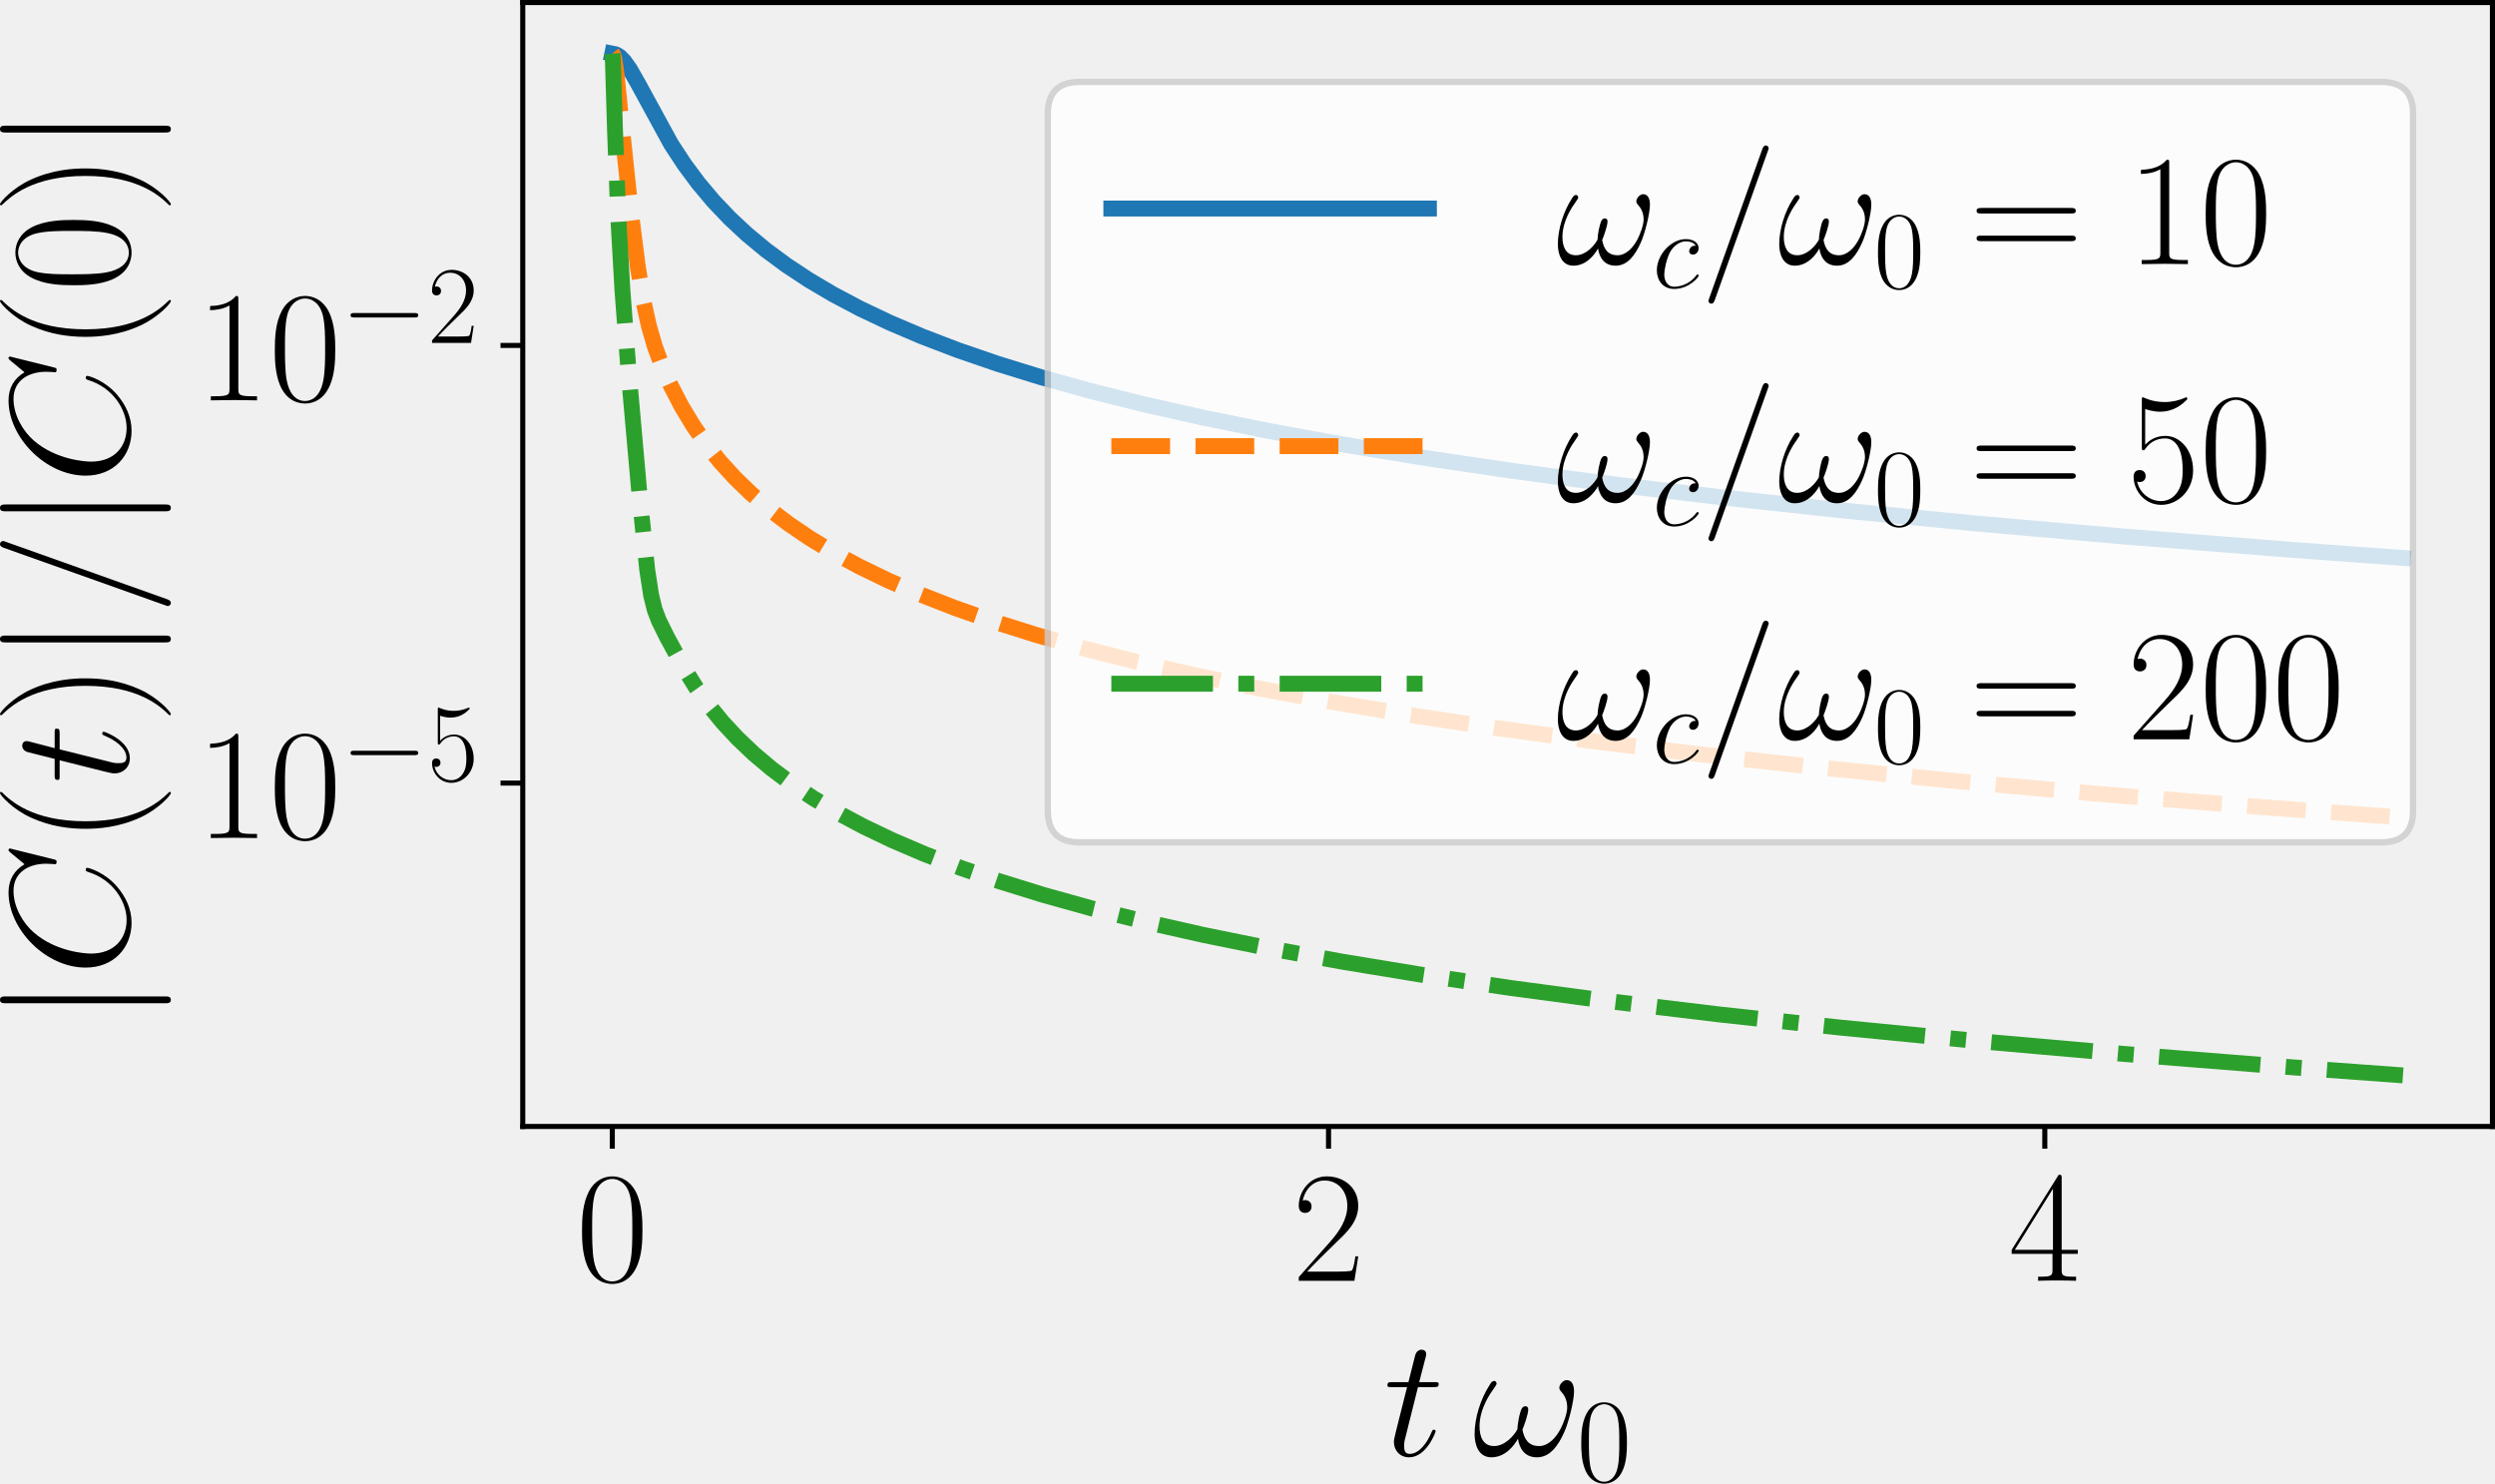
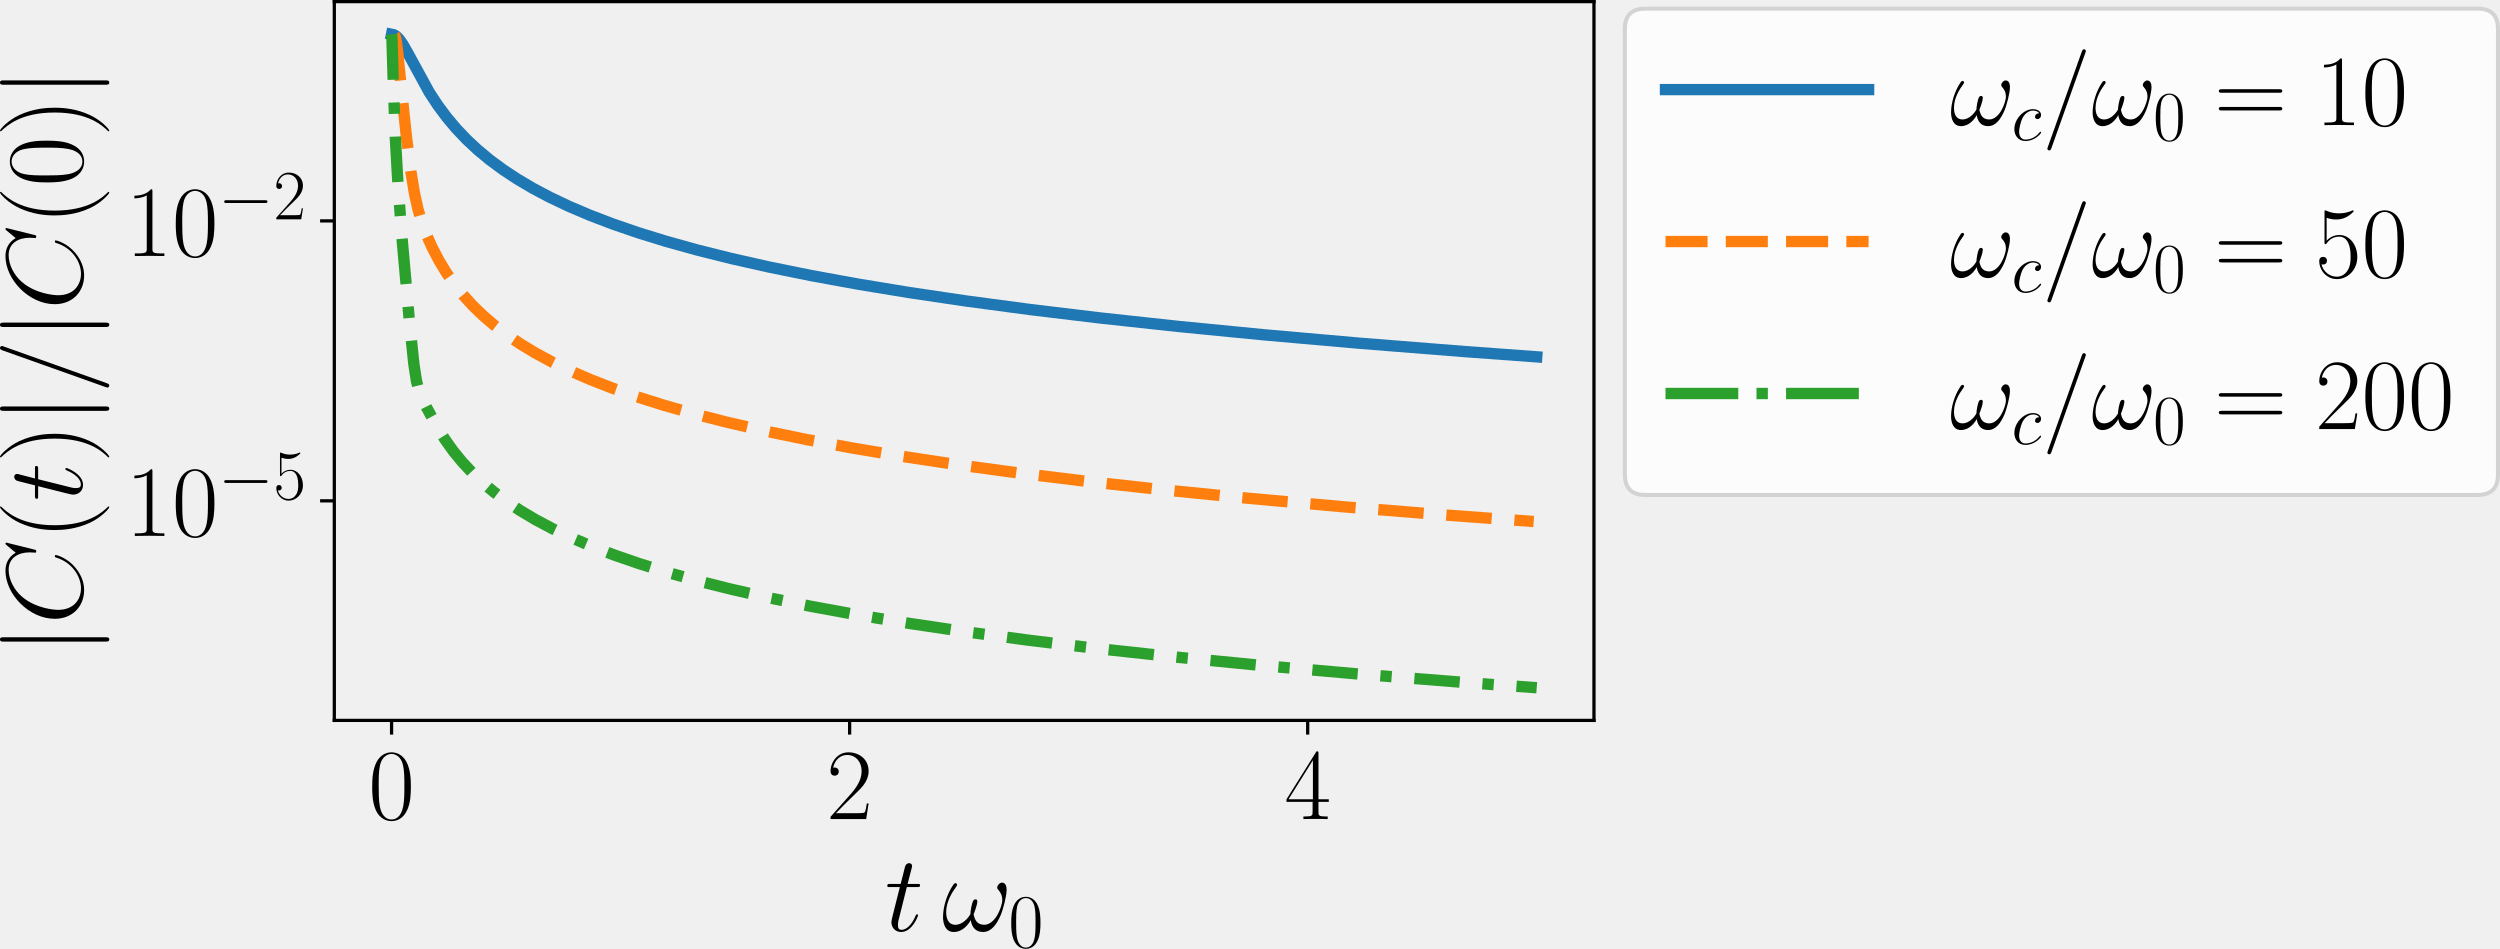
- <svg xmlns="http://www.w3.org/2000/svg" xmlns:xlink="http://www.w3.org/1999/xlink" width="392.8pt" height="233.579pt" viewBox="0 0 392.8 233.579" version="1.1" id="svg65">
+ <svg xmlns="http://www.w3.org/2000/svg" xmlns:xlink="http://www.w3.org/1999/xlink" width="615.446pt" height="233.579pt" viewBox="0 0 615.446 233.579" version="1.1" id="svg65">
  <defs id="defs1">
    <style type="text/css" id="style1">*{stroke-linejoin: round; stroke-linecap: butt}</style>
  </defs>
-   <g id="axes_1" transform="translate(-7.2,-6.8)">
-     <g id="patch_2">
-       <path d="M 89.5,184.147 H 399.6 V 7.2 H 89.5 Z" style="fill:none" id="path2" />
-     </g>
-     <g id="matplotlib.axis_1">
-       <g id="xtick_1">
-         <g id="line2d_1">
-           <defs id="defs2">
-             <path id="m92f0f7ee5a" d="M 0,0 V 3.5" style="stroke:#000000;stroke-width:0.8" />
-           </defs>
-           <g id="g2">
-             <use xlink:href="#m92f0f7ee5a" x="103.596" y="184.147" style="stroke:#000000;stroke-width:0.8" id="use2" />
-           </g>
-         </g>
-         <g id="text_1">
-           <g transform="matrix(0.25,0,0,-0.25,97.88453,208.4434)" id="g3">
-             <defs id="defs3">
-               <path id="CMR17-30" d="m 2688,2038 c 0,392 -6,1061 -275,1575 -237,450 -615,611 -947,611 -308,0 -698,-142 -941,-604 C 269,3137 243,2539 243,2038 c 0,-367 7,-926 205,-1415 275,-662 768,-751 1018,-751 294,0 742,121 1004,732 192,444 218,964 218,1434 z M 1466,-26 c -410,0 -653,354 -743,842 -70,380 -70,933 -70,1293 0,495 0,906 83,1298 122,547 480,714 730,714 262,0 601,-174 723,-701 83,-366 89,-797 89,-1311 0,-418 0,-933 -76,-1312 C 2067,96 1690,-26 1466,-26 Z" transform="scale(0.015625)" />
-             </defs>
-             <use xlink:href="#CMR17-30" transform="scale(0.996264)" id="use3" />
-           </g>
+   <g id="patch_2" transform="translate(-7.2,-6.8)">
+     <path d="M 89.5,184.147 H 399.6 V 7.2 H 89.5 Z" style="fill:none" id="path2" />
+   </g>
+   <g id="matplotlib.axis_1" transform="translate(-7.2,-6.8)">
+     <g id="xtick_1">
+       <g id="line2d_1">
+         <defs id="defs2">
+           <path id="m92f0f7ee5a" d="M 0,0 V 3.5" style="stroke:#000000;stroke-width:0.8" />
+         </defs>
+         <g id="g2">
+           <use xlink:href="#m92f0f7ee5a" x="103.596" y="184.147" style="stroke:#000000;stroke-width:0.8" id="use2" />
        </g>
      </g>
-       <g id="xtick_2">
-         <g id="line2d_2">
-           <g id="g4">
-             <use xlink:href="#m92f0f7ee5a" x="216.359" y="184.147" style="stroke:#000000;stroke-width:0.8" id="use4" />
-           </g>
-         </g>
-         <g id="text_2">
-           <g transform="matrix(0.25,0,0,-0.25,210.648,208.4434)" id="g5">
-             <defs id="defs4">
-               <path id="CMR17-32" d="M 2669,990 H 2554 C 2490,537 2438,460 2413,422 2381,371 1920,371 1830,371 H 602 c 230,249 678,702 1222,1225 390,370 845,804 845,1437 0,755 -602,1191 -1274,1191 -704,0 -1133,-621 -1133,-1197 0,-250 186,-282 263,-282 64,0 256,38 256,262 0,199 -167,257 -256,257 -39,0 -77,-7 -103,-20 122,544 493,813 884,813 556,0 921,-441 921,-1024 0,-556 -326,-1035 -691,-1450 L 262,147 V 0 h 2253 z" transform="scale(0.015625)" />
-             </defs>
-             <use xlink:href="#CMR17-32" transform="scale(0.996264)" id="use5" />
-           </g>
-         </g>
-       </g>
-       <g id="xtick_3">
-         <g id="line2d_3">
-           <g id="g6">
-             <use xlink:href="#m92f0f7ee5a" x="329.123" y="184.147" style="stroke:#000000;stroke-width:0.8" id="use6" />
-           </g>
-         </g>
-         <g id="text_3">
-           <g transform="matrix(0.25,0,0,-0.25,323.4115,208.4434)" id="g7">
-             <defs id="defs6">
-               <path id="CMR17-34" d="m 2150,4147 c 0,134 -6,141 -121,141 L 128,1254 V 1088 H 1779 V 460 c 0,-230 -13,-294 -461,-294 H 1197 V 0 c 205,12 550,12 768,12 217,0 563,0 768,-12 v 166 h -122 c -448,0 -461,64 -461,294 v 628 h 653 v 166 H 2150 Z M 1798,3723 V 1254 H 256 Z" transform="scale(0.015625)" />
-             </defs>
-             <use xlink:href="#CMR17-34" transform="scale(0.996264)" id="use7" />
-           </g>
-         </g>
-       </g>
-       <g id="text_4">
-         <g transform="matrix(0.27,0,0,-0.27,225.0349,235.9679)" id="g10">
-           <defs id="defs7">
-             <path id="CMMI12-74" d="m 1286,2566 h 589 c 122,0 186,0 186,115 0,71 -39,71 -167,71 h -563 l 237,912 c 26,88 26,100 26,144 0,102 -84,160 -167,160 -51,0 -198,-20 -249,-222 L 928,2752 H 326 c -128,0 -185,0 -185,-122 0,-64 45,-64 166,-64 H 877 L 454,881 C 403,657 384,593 384,510 384,210 595,-64 954,-64 c 646,0 992,932 992,977 0,38 -26,57 -64,57 -13,0 -39,0 -52,-26 -6,-6 -12,-12 -57,-114 C 1638,510 1344,64 973,64 781,64 768,223 768,364 c 0,6 0,127 19,204 z" transform="scale(0.015625)" />
-             <path id="CMMI12-21" d="m 3802,2406 c 0,186 -52,422 -276,422 -128,0 -275,-160 -275,-288 0,-57 26,-96 77,-153 96,-109 218,-282 218,-583 0,-230 -141,-595 -244,-793 -179,-352 -473,-653 -806,-653 -403,0 -557,256 -627,614 70,167 217,583 217,749 0,71 -25,128 -108,128 -45,0 -96,-25 -128,-77 -90,-140 -173,-646 -167,-780 -121,-237 -467,-634 -877,-634 -428,0 -544,378 -544,742 0,666 416,1248 532,1408 64,96 108,160 108,173 0,45 -25,115 -83,115 -102,0 -134,-83 -185,-160 C 307,2131 77,1420 77,806 77,409 224,-64 704,-64 c 531,0 864,454 998,697 52,-358 244,-697 711,-697 486,0 793,428 1024,947 166,371 365,1171 365,1523 z" transform="scale(0.015625)" />
+       <g id="text_1">
+         <g transform="matrix(0.25,0,0,-0.25,97.88453,208.4434)" id="g3">
+           <defs id="defs3">
+             <path id="CMR17-30" d="m 2688,2038 c 0,392 -6,1061 -275,1575 -237,450 -615,611 -947,611 -308,0 -698,-142 -941,-604 C 269,3137 243,2539 243,2038 c 0,-367 7,-926 205,-1415 275,-662 768,-751 1018,-751 294,0 742,121 1004,732 192,444 218,964 218,1434 z M 1466,-26 c -410,0 -653,354 -743,842 -70,380 -70,933 -70,1293 0,495 0,906 83,1298 122,547 480,714 730,714 262,0 601,-174 723,-701 83,-366 89,-797 89,-1311 0,-418 0,-933 -76,-1312 C 2067,96 1690,-26 1466,-26 Z" transform="scale(0.015625)" />
          </defs>
-           <use xlink:href="#CMMI12-74" transform="scale(0.996264)" id="use8" />
-           <use xlink:href="#CMMI12-21" transform="matrix(0.996264,0,0,0.996264,51.83073,0)" id="use9" />
-           <use xlink:href="#CMR17-30" transform="matrix(0.697382,0,0,0.697382,112.5745,-14.94392)" id="use10" />
+           <use xlink:href="#CMR17-30" transform="scale(0.996264)" id="use3" />
        </g>
      </g>
    </g>
-     <g id="matplotlib.axis_2">
-       <g id="ytick_1">
-         <g id="line2d_4">
-           <defs id="defs10">
-             <path id="m873029747f" d="M 0,0 H -3.5" style="stroke:#000000;stroke-width:0.8" />
-           </defs>
-           <g id="g11">
-             <use xlink:href="#m873029747f" x="89.5" y="130.089" style="stroke:#000000;stroke-width:0.8" id="use11" />
-           </g>
-         </g>
-         <g id="text_5">
-           <g transform="matrix(0.25,0,0,-0.25,38.09913,138.7375)" id="g15">
-             <defs id="defs11">
-               <path id="CMR17-31" d="m 1702,4083 c 0,134 -6,141 -96,141 -249,-297 -627,-391 -985,-404 -19,0 -51,0 -58,-12 -6,-13 -6,-26 -6,-160 198,0 531,38 787,191 V 467 C 1344,243 1331,166 781,166 H 589 V 0 c 307,6 627,12 934,12 307,0 627,-6 935,-12 v 166 h -192 c -551,0 -564,70 -564,301 z" transform="scale(0.015625)" />
-               <path id="CMSY10-0" d="m 4218,1472 c 108,0 224,0 224,128 0,128 -116,128 -224,128 H 755 c -109,0 -224,0 -224,-128 0,-128 115,-128 224,-128 z" transform="scale(0.015625)" />
-               <path id="CMR17-35" d="m 730,3750 c 64,-26 326,-109 595,-109 595,0 921,320 1107,499 0,51 0,84 -38,84 -7,0 -20,0 -71,-26 -224,-96 -486,-166 -806,-166 -192,0 -480,23 -794,159 -70,33 -83,33 -89,33 -32,0 -39,-7 -39,-134 V 2231 c 0,-118 0,-151 64,-151 32,0 45,13 77,59 205,296 486,421 806,421 224,0 704,-145 704,-1267 0,-206 0,-577 -192,-871 C 1894,159 1645,25 1370,25 947,25 518,319 403,812 c 26,-6 77,-19 103,-19 83,0 243,45 243,243 0,173 -122,244 -243,244 -148,0 -244,-90 -244,-269 0,-557 442,-1139 1120,-1139 660,0 1287,569 1287,1395 0,787 -499,1395 -1120,1395 -327,0 -602,-122 -819,-358 z" transform="scale(0.015625)" />
-             </defs>
-             <use xlink:href="#CMR17-31" transform="scale(0.996264)" id="use12" />
-             <use xlink:href="#CMR17-30" transform="matrix(0.996264,0,0,0.996264,45.69048,0)" id="use13" />
-             <use xlink:href="#CMSY10-0" transform="matrix(0.697382,0,0,0.697382,91.38095,36.15364)" id="use14" />
-             <use xlink:href="#CMR17-35" transform="matrix(0.697382,0,0,0.697382,145.6219,36.15364)" id="use15" />
-           </g>
+     <g id="xtick_2">
+       <g id="line2d_2">
+         <g id="g4">
+           <use xlink:href="#m92f0f7ee5a" x="216.359" y="184.147" style="stroke:#000000;stroke-width:0.8" id="use4" />
        </g>
      </g>
-       <g id="ytick_2">
-         <g id="line2d_5">
-           <g id="g16">
-             <use xlink:href="#m873029747f" x="89.5" y="61.182" style="stroke:#000000;stroke-width:0.8" id="use16" />
-           </g>
-         </g>
-         <g id="text_6">
-           <g transform="matrix(0.25,0,0,-0.25,38.09913,69.82972)" id="g20">
-             <use xlink:href="#CMR17-31" transform="scale(0.996264)" id="use17" />
-             <use xlink:href="#CMR17-30" transform="matrix(0.996264,0,0,0.996264,45.69048,0)" id="use18" />
-             <use xlink:href="#CMSY10-0" transform="matrix(0.697382,0,0,0.697382,91.38095,36.15364)" id="use19" />
-             <use xlink:href="#CMR17-32" transform="matrix(0.697382,0,0,0.697382,145.6219,36.15364)" id="use20" />
-           </g>
-         </g>
-       </g>
-       <g id="text_7">
-         <g transform="matrix(0,-0.27,-0.27,0,27.37435,167.9532)" id="g33">
-           <defs id="defs20">
-             <path id="CMSY10-6a" d="m 1018,4569 c 0,115 0,231 -128,231 -128,0 -128,-116 -128,-231 v -5939 c 0,-115 0,-230 128,-230 128,0 128,115 128,230 z" transform="scale(0.015625)" />
-             <path id="CMMI12-43" d="m 4781,4422 c 0,58 -45,58 -58,58 -13,0 -38,0 -89,-65 L 4192,3881 C 3968,4262 3616,4480 3136,4480 1754,4480 320,3087 320,1594 320,533 1069,-128 2003,-128 c 512,0 960,217 1331,528 557,464 724,1080 724,1131 0,57 -52,57 -71,57 -57,0 -64,-38 -77,-64 C 3616,533 2752,57 2112,57 1434,57 845,489 845,1391 c 0,203 64,1308 787,2140 352,407 954,763 1562,763 704,0 1017,-578 1017,-1226 0,-165 -19,-305 -19,-331 0,-57 64,-57 83,-57 71,0 77,7 103,121 z" transform="scale(0.015625)" />
-             <path id="CMR17-28" d="m 1958,-1562 c 0,6 0,19 -19,38 -294,301 -1081,1121 -1081,3120 0,1999 774,2812 1088,3133 0,6 12,19 12,38 0,20 -19,33 -44,33 -71,0 -615,-475 -928,-1180 C 666,2909 576,2218 576,1603 c 0,-462 45,-1243 429,-2070 307,-666 832,-1133 909,-1133 32,0 44,12 44,38 z" transform="scale(0.015625)" />
-             <path id="CMR17-29" d="m 1683,1596 c 0,461 -45,1243 -429,2069 -307,667 -832,1135 -908,1135 -20,0 -45,-7 -45,-39 0,-13 6,-19 13,-32 307,-321 1088,-1134 1088,-3126 0,-1999 -775,-2813 -1088,-3133 -7,-13 -13,-19 -13,-32 0,-32 25,-38 45,-38 70,0 614,473 928,1178 320,711 409,1403 409,2018 z" transform="scale(0.015625)" />
-             <path id="CMMI12-3d" d="m 2746,4563 c 0,6 38,102 38,115 0,77 -64,122 -115,122 -32,0 -90,0 -141,-141 L 384,-1364 c 0,-6 -38,-102 -38,-115 0,-77 64,-121 115,-121 38,0 96,6 141,140 z" transform="scale(0.015625)" />
+       <g id="text_2">
+         <g transform="matrix(0.25,0,0,-0.25,210.648,208.4434)" id="g5">
+           <defs id="defs4">
+             <path id="CMR17-32" d="M 2669,990 H 2554 C 2490,537 2438,460 2413,422 2381,371 1920,371 1830,371 H 602 c 230,249 678,702 1222,1225 390,370 845,804 845,1437 0,755 -602,1191 -1274,1191 -704,0 -1133,-621 -1133,-1197 0,-250 186,-282 263,-282 64,0 256,38 256,262 0,199 -167,257 -256,257 -39,0 -77,-7 -103,-20 122,544 493,813 884,813 556,0 921,-441 921,-1024 0,-556 -326,-1035 -691,-1450 L 262,147 V 0 h 2253 z" transform="scale(0.015625)" />
          </defs>
-           <use xlink:href="#CMSY10-6a" transform="scale(0.996264)" id="use21" />
-           <use xlink:href="#CMMI12-43" transform="matrix(0.996264,0,0,0.996264,27.67409,0)" id="use22" />
-           <use xlink:href="#CMR17-28" transform="matrix(0.996264,0,0,0.996264,104.6209,0)" id="use23" />
-           <use xlink:href="#CMMI12-74" transform="matrix(0.996264,0,0,0.996264,139.9017,0)" id="use24" />
-           <use xlink:href="#CMR17-29" transform="matrix(0.996264,0,0,0.996264,175.128,0)" id="use25" />
-           <use xlink:href="#CMSY10-6a" transform="matrix(0.996264,0,0,0.996264,210.4088,0)" id="use26" />
-           <use xlink:href="#CMMI12-3d" transform="matrix(0.996264,0,0,0.996264,238.0829,0)" id="use27" />
-           <use xlink:href="#CMSY10-6a" transform="matrix(0.996264,0,0,0.996264,286.8578,0)" id="use28" />
-           <use xlink:href="#CMMI12-43" transform="matrix(0.996264,0,0,0.996264,314.5319,0)" id="use29" />
-           <use xlink:href="#CMR17-28" transform="matrix(0.996264,0,0,0.996264,391.4787,0)" id="use30" />
-           <use xlink:href="#CMR17-30" transform="matrix(0.996264,0,0,0.996264,426.7595,0)" id="use31" />
-           <use xlink:href="#CMR17-29" transform="matrix(0.996264,0,0,0.996264,472.45,0)" id="use32" />
-           <use xlink:href="#CMSY10-6a" transform="matrix(0.996264,0,0,0.996264,507.7308,0)" id="use33" />
+           <use xlink:href="#CMR17-32" transform="scale(0.996264)" id="use5" />
        </g>
      </g>
    </g>
-     <g id="line2d_6">
-       <path d="m 103.596,15.243 0.564,0.114 0.611,0.371 0.705,0.716 0.893,1.261 1.269,2.225 5.216,9.556 2.115,3.225 2.209,2.97 2.35,2.792 2.538,2.669 2.726,2.544 2.961,2.458 3.242,2.399 3.524,2.328 3.853,2.276 4.229,2.238 4.652,2.207 5.122,2.181 5.639,2.157 6.25,2.148 6.908,2.135 7.613,2.117 8.412,2.105 9.352,2.107 10.338,2.097 11.466,2.095 12.688,2.088 14.051,2.083 15.602,2.084 17.293,2.081 19.173,2.079 21.241,2.076 23.543,2.074 26.128,2.074 17.434,1.273 v 0" clip-path="url(#paa1810ae0a)" style="fill:none;stroke:#1f77b4;stroke-width:2.5;stroke-linecap:square" id="path33" />
-     </g>
-     <g id="line2d_7">
-       <path d="m 103.596,15.243 0.141,0.167 0.188,0.715 0.329,2.309 0.799,7.888 1.457,13.863 1.128,8.773 0.893,5.401 0.846,3.839 0.94,3.213 1.128,3.04 1.41,3.162 1.692,3.243 1.833,3.03 1.974,2.833 2.162,2.708 2.35,2.582 2.538,2.46 2.82,2.42 3.102,2.362 3.383,2.294 3.712,2.246 4.088,2.213 4.511,2.187 4.981,2.165 5.498,2.145 6.109,2.141 6.767,2.131 7.472,2.116 8.271,2.107 9.164,2.101 10.15,2.095 11.231,2.087 12.453,2.084 13.816,2.083 15.32,2.081 16.964,2.076 18.844,2.078 20.865,2.074 23.167,2.075 25.658,2.072 21.758,1.602 v 0" clip-path="url(#paa1810ae0a)" style="fill:none;stroke:#ff7f0e;stroke-width:2.5;stroke-dasharray:9.25, 4;stroke-dashoffset:0" id="path34" />
-     </g>
-     <g id="line2d_8">
-       <path d="m 103.596,15.243 0.094,1.06 0.329,10.869 0.517,13.782 0.658,11.565 0.987,13.035 1.786,20.108 1.128,10.847 0.611,3.983 0.564,2.286 0.658,1.73 1.269,2.573 2.585,4.749 1.974,3.17 2.021,2.83 2.162,2.649 2.35,2.532 2.585,2.459 2.82,2.377 3.102,2.324 3.43,2.29 3.759,2.241 4.135,2.205 4.605,2.199 5.075,2.172 5.592,2.148 6.203,2.14 6.861,2.127 7.566,2.109 8.412,2.109 9.305,2.1 10.291,2.091 11.419,2.089 12.641,2.083 14.004,2.079 15.555,2.081 17.246,2.079 19.126,2.077 21.194,2.074 23.496,2.073 26.081,2.074 17.716,1.295 v 0" clip-path="url(#paa1810ae0a)" style="fill:none;stroke:#2ca02c;stroke-width:2.5;stroke-dasharray:16, 4, 2.5, 4;stroke-dashoffset:0" id="path35" />
-     </g>
-     <g id="patch_3">
-       <path d="M 89.5,184.147 V 7.2" style="fill:none;stroke:#000000;stroke-width:0.8;stroke-linecap:square;stroke-linejoin:miter" id="path36" />
-     </g>
-     <g id="patch_4">
-       <path d="M 399.6,184.147 V 7.2" style="fill:none;stroke:#000000;stroke-width:0.8;stroke-linecap:square;stroke-linejoin:miter" id="path37" />
-     </g>
-     <g id="patch_5">
-       <path d="M 89.5,184.147 H 399.6" style="fill:none;stroke:#000000;stroke-width:0.8;stroke-linecap:square;stroke-linejoin:miter" id="path38" />
-     </g>
-     <g id="patch_6">
-       <path d="M 89.5,7.2 H 399.6" style="fill:none;stroke:#000000;stroke-width:0.8;stroke-linecap:square;stroke-linejoin:miter" id="path39" />
-     </g>
-     <g id="legend_1">
-       <g id="patch_7">
-         <path d="M 177.162,139.42 H 382.1 q 5,0 5,-5 V 24.7 q 0,-5 -5,-5 H 177.162 q -5,0 -5,5 v 109.72 q 0,5 5,5 z" style="opacity:0.8;fill:#ffffff;stroke:#cccccc;stroke-linejoin:miter" id="path40" />
-       </g>
-       <g id="line2d_9">
-         <path d="m 182.162,39.63 h 25 25" style="fill:none;stroke:#1f77b4;stroke-width:2.5;stroke-linecap:square" id="path41" />
-       </g>
-       <g id="text_8">
-         <g transform="matrix(0.25,0,0,-0.25,252.1618,48.37995)" id="g48">
-           <defs id="defs41">
-             <path id="CMMI12-63" d="m 2502,2432 c -121,0 -179,0 -268,-77 -39,-32 -109,-128 -109,-231 0,-128 96,-205 217,-205 154,0 327,128 327,384 0,288 -295,513 -736,513 -839,0 -1677,-884 -1677,-1805 0,-565 346,-1075 998,-1075 871,0 1421,686 1421,770 0,39 -38,71 -64,71 -19,0 -25,-6 -83,-65 C 2118,161 1510,64 1267,64 826,64 685,453 685,777 c 0,227 109,857 339,1296 166,301 512,614 915,614 83,0 435,-11 563,-255 z" transform="scale(0.015625)" />
-             <path id="CMR17-3d" d="m 4115,2048 c 96,0 192,0 192,108 0,116 -109,116 -217,116 H 512 c -109,0 -218,0 -218,-116 0,-108 96,-108 192,-108 z M 4090,927 c 108,0 217,0 217,116 0,109 -96,109 -192,109 H 486 c -96,0 -192,0 -192,-109 0,-116 109,-116 218,-116 z" transform="scale(0.015625)" />
-           </defs>
-           <use xlink:href="#CMMI12-21" transform="scale(0.996264)" id="use41" />
-           <use xlink:href="#CMMI12-63" transform="matrix(0.697382,0,0,0.697382,60.74375,-14.94392)" id="use42" />
-           <use xlink:href="#CMMI12-3d" transform="matrix(0.996264,0,0,0.996264,90.63002,0)" id="use43" />
-           <use xlink:href="#CMMI12-21" transform="matrix(0.996264,0,0,0.996264,139.4049,0)" id="use44" />
-           <use xlink:href="#CMR17-30" transform="matrix(0.697382,0,0,0.697382,200.1487,-14.94392)" id="use45" />
-           <use xlink:href="#CMR17-3d" transform="matrix(0.996264,0,0,0.996264,260.304,0)" id="use46" />
-           <use xlink:href="#CMR17-31" transform="matrix(0.996264,0,0,0.996264,359.6928,0)" id="use47" />
-           <use xlink:href="#CMR17-30" transform="matrix(0.996264,0,0,0.996264,405.3833,0)" id="use48" />
+     <g id="xtick_3">
+       <g id="line2d_3">
+         <g id="g6">
+           <use xlink:href="#m92f0f7ee5a" x="329.123" y="184.147" style="stroke:#000000;stroke-width:0.8" id="use6" />
        </g>
      </g>
-       <g id="line2d_10">
-         <path d="m 182.162,77.037 h 25 25" style="fill:none;stroke:#ff7f0e;stroke-width:2.5;stroke-dasharray:9.25, 4;stroke-dashoffset:0" id="path48" />
-       </g>
-       <g id="text_9">
-         <g transform="matrix(0.25,0,0,-0.25,252.1618,85.78655)" id="g56">
-           <use xlink:href="#CMMI12-21" transform="scale(0.996264)" id="use49" />
-           <use xlink:href="#CMMI12-63" transform="matrix(0.697382,0,0,0.697382,60.74375,-14.94392)" id="use50" />
-           <use xlink:href="#CMMI12-3d" transform="matrix(0.996264,0,0,0.996264,90.63002,0)" id="use51" />
-           <use xlink:href="#CMMI12-21" transform="matrix(0.996264,0,0,0.996264,139.4049,0)" id="use52" />
-           <use xlink:href="#CMR17-30" transform="matrix(0.697382,0,0,0.697382,200.1487,-14.94392)" id="use53" />
-           <use xlink:href="#CMR17-3d" transform="matrix(0.996264,0,0,0.996264,260.304,0)" id="use54" />
-           <use xlink:href="#CMR17-35" transform="matrix(0.996264,0,0,0.996264,359.6928,0)" id="use55" />
-           <use xlink:href="#CMR17-30" transform="matrix(0.996264,0,0,0.996264,405.3833,0)" id="use56" />
-         </g>
-       </g>
-       <g id="line2d_11">
-         <path d="m 182.162,114.443 h 25 25" style="fill:none;stroke:#2ca02c;stroke-width:2.5;stroke-dasharray:16, 4, 2.5, 4;stroke-dashoffset:0" id="path56" />
-       </g>
-       <g id="text_10">
-         <g transform="matrix(0.25,0,0,-0.25,252.1618,123.1932)" id="g65">
-           <use xlink:href="#CMMI12-21" transform="scale(0.996264)" id="use57" />
-           <use xlink:href="#CMMI12-63" transform="matrix(0.697382,0,0,0.697382,60.74375,-14.94392)" id="use58" />
-           <use xlink:href="#CMMI12-3d" transform="matrix(0.996264,0,0,0.996264,90.63002,0)" id="use59" />
-           <use xlink:href="#CMMI12-21" transform="matrix(0.996264,0,0,0.996264,139.4049,0)" id="use60" />
-           <use xlink:href="#CMR17-30" transform="matrix(0.697382,0,0,0.697382,200.1487,-14.94392)" id="use61" />
-           <use xlink:href="#CMR17-3d" transform="matrix(0.996264,0,0,0.996264,260.304,0)" id="use62" />
-           <use xlink:href="#CMR17-32" transform="matrix(0.996264,0,0,0.996264,359.6928,0)" id="use63" />
-           <use xlink:href="#CMR17-30" transform="matrix(0.996264,0,0,0.996264,405.3833,0)" id="use64" />
-           <use xlink:href="#CMR17-30" transform="matrix(0.996264,0,0,0.996264,451.0738,0)" id="use65" />
+       <g id="text_3">
+         <g transform="matrix(0.25,0,0,-0.25,323.4115,208.4434)" id="g7">
+           <defs id="defs6">
+             <path id="CMR17-34" d="m 2150,4147 c 0,134 -6,141 -121,141 L 128,1254 V 1088 H 1779 V 460 c 0,-230 -13,-294 -461,-294 H 1197 V 0 c 205,12 550,12 768,12 217,0 563,0 768,-12 v 166 h -122 c -448,0 -461,64 -461,294 v 628 h 653 v 166 H 2150 Z M 1798,3723 V 1254 H 256 Z" transform="scale(0.015625)" />
+           </defs>
+           <use xlink:href="#CMR17-34" transform="scale(0.996264)" id="use7" />
        </g>
      </g>
    </g>
+     <g id="text_4">
+       <g transform="matrix(0.27,0,0,-0.27,225.0349,235.9679)" id="g10">
+         <defs id="defs7">
+           <path id="CMMI12-74" d="m 1286,2566 h 589 c 122,0 186,0 186,115 0,71 -39,71 -167,71 h -563 l 237,912 c 26,88 26,100 26,144 0,102 -84,160 -167,160 -51,0 -198,-20 -249,-222 L 928,2752 H 326 c -128,0 -185,0 -185,-122 0,-64 45,-64 166,-64 H 877 L 454,881 C 403,657 384,593 384,510 384,210 595,-64 954,-64 c 646,0 992,932 992,977 0,38 -26,57 -64,57 -13,0 -39,0 -52,-26 -6,-6 -12,-12 -57,-114 C 1638,510 1344,64 973,64 781,64 768,223 768,364 c 0,6 0,127 19,204 z" transform="scale(0.015625)" />
+           <path id="CMMI12-21" d="m 3802,2406 c 0,186 -52,422 -276,422 -128,0 -275,-160 -275,-288 0,-57 26,-96 77,-153 96,-109 218,-282 218,-583 0,-230 -141,-595 -244,-793 -179,-352 -473,-653 -806,-653 -403,0 -557,256 -627,614 70,167 217,583 217,749 0,71 -25,128 -108,128 -45,0 -96,-25 -128,-77 -90,-140 -173,-646 -167,-780 -121,-237 -467,-634 -877,-634 -428,0 -544,378 -544,742 0,666 416,1248 532,1408 64,96 108,160 108,173 0,45 -25,115 -83,115 -102,0 -134,-83 -185,-160 C 307,2131 77,1420 77,806 77,409 224,-64 704,-64 c 531,0 864,454 998,697 52,-358 244,-697 711,-697 486,0 793,428 1024,947 166,371 365,1171 365,1523 z" transform="scale(0.015625)" />
+         </defs>
+         <use xlink:href="#CMMI12-74" transform="scale(0.996264)" id="use8" />
+         <use xlink:href="#CMMI12-21" transform="matrix(0.996264,0,0,0.996264,51.83073,0)" id="use9" />
+         <use xlink:href="#CMR17-30" transform="matrix(0.697382,0,0,0.697382,112.5745,-14.94392)" id="use10" />
+       </g>
+     </g>
+   </g>
+   <g id="matplotlib.axis_2" transform="translate(-7.2,-6.8)">
+     <g id="ytick_1">
+       <g id="line2d_4">
+         <defs id="defs10">
+           <path id="m873029747f" d="M 0,0 H -3.5" style="stroke:#000000;stroke-width:0.8" />
+         </defs>
+         <g id="g11">
+           <use xlink:href="#m873029747f" x="89.5" y="130.089" style="stroke:#000000;stroke-width:0.8" id="use11" />
+         </g>
+       </g>
+       <g id="text_5">
+         <g transform="matrix(0.25,0,0,-0.25,38.09913,138.7375)" id="g15">
+           <defs id="defs11">
+             <path id="CMR17-31" d="m 1702,4083 c 0,134 -6,141 -96,141 -249,-297 -627,-391 -985,-404 -19,0 -51,0 -58,-12 -6,-13 -6,-26 -6,-160 198,0 531,38 787,191 V 467 C 1344,243 1331,166 781,166 H 589 V 0 c 307,6 627,12 934,12 307,0 627,-6 935,-12 v 166 h -192 c -551,0 -564,70 -564,301 z" transform="scale(0.015625)" />
+             <path id="CMSY10-0" d="m 4218,1472 c 108,0 224,0 224,128 0,128 -116,128 -224,128 H 755 c -109,0 -224,0 -224,-128 0,-128 115,-128 224,-128 z" transform="scale(0.015625)" />
+             <path id="CMR17-35" d="m 730,3750 c 64,-26 326,-109 595,-109 595,0 921,320 1107,499 0,51 0,84 -38,84 -7,0 -20,0 -71,-26 -224,-96 -486,-166 -806,-166 -192,0 -480,23 -794,159 -70,33 -83,33 -89,33 -32,0 -39,-7 -39,-134 V 2231 c 0,-118 0,-151 64,-151 32,0 45,13 77,59 205,296 486,421 806,421 224,0 704,-145 704,-1267 0,-206 0,-577 -192,-871 C 1894,159 1645,25 1370,25 947,25 518,319 403,812 c 26,-6 77,-19 103,-19 83,0 243,45 243,243 0,173 -122,244 -243,244 -148,0 -244,-90 -244,-269 0,-557 442,-1139 1120,-1139 660,0 1287,569 1287,1395 0,787 -499,1395 -1120,1395 -327,0 -602,-122 -819,-358 z" transform="scale(0.015625)" />
+           </defs>
+           <use xlink:href="#CMR17-31" transform="scale(0.996264)" id="use12" />
+           <use xlink:href="#CMR17-30" transform="matrix(0.996264,0,0,0.996264,45.69048,0)" id="use13" />
+           <use xlink:href="#CMSY10-0" transform="matrix(0.697382,0,0,0.697382,91.38095,36.15364)" id="use14" />
+           <use xlink:href="#CMR17-35" transform="matrix(0.697382,0,0,0.697382,145.6219,36.15364)" id="use15" />
+         </g>
+       </g>
+     </g>
+     <g id="ytick_2">
+       <g id="line2d_5">
+         <g id="g16">
+           <use xlink:href="#m873029747f" x="89.5" y="61.182" style="stroke:#000000;stroke-width:0.8" id="use16" />
+         </g>
+       </g>
+       <g id="text_6">
+         <g transform="matrix(0.25,0,0,-0.25,38.09913,69.82972)" id="g20">
+           <use xlink:href="#CMR17-31" transform="scale(0.996264)" id="use17" />
+           <use xlink:href="#CMR17-30" transform="matrix(0.996264,0,0,0.996264,45.69048,0)" id="use18" />
+           <use xlink:href="#CMSY10-0" transform="matrix(0.697382,0,0,0.697382,91.38095,36.15364)" id="use19" />
+           <use xlink:href="#CMR17-32" transform="matrix(0.697382,0,0,0.697382,145.6219,36.15364)" id="use20" />
+         </g>
+       </g>
+     </g>
+     <g id="text_7">
+       <g transform="matrix(0,-0.27,-0.27,0,27.37435,167.9532)" id="g33">
+         <defs id="defs20">
+           <path id="CMSY10-6a" d="m 1018,4569 c 0,115 0,231 -128,231 -128,0 -128,-116 -128,-231 v -5939 c 0,-115 0,-230 128,-230 128,0 128,115 128,230 z" transform="scale(0.015625)" />
+           <path id="CMMI12-43" d="m 4781,4422 c 0,58 -45,58 -58,58 -13,0 -38,0 -89,-65 L 4192,3881 C 3968,4262 3616,4480 3136,4480 1754,4480 320,3087 320,1594 320,533 1069,-128 2003,-128 c 512,0 960,217 1331,528 557,464 724,1080 724,1131 0,57 -52,57 -71,57 -57,0 -64,-38 -77,-64 C 3616,533 2752,57 2112,57 1434,57 845,489 845,1391 c 0,203 64,1308 787,2140 352,407 954,763 1562,763 704,0 1017,-578 1017,-1226 0,-165 -19,-305 -19,-331 0,-57 64,-57 83,-57 71,0 77,7 103,121 z" transform="scale(0.015625)" />
+           <path id="CMR17-28" d="m 1958,-1562 c 0,6 0,19 -19,38 -294,301 -1081,1121 -1081,3120 0,1999 774,2812 1088,3133 0,6 12,19 12,38 0,20 -19,33 -44,33 -71,0 -615,-475 -928,-1180 C 666,2909 576,2218 576,1603 c 0,-462 45,-1243 429,-2070 307,-666 832,-1133 909,-1133 32,0 44,12 44,38 z" transform="scale(0.015625)" />
+           <path id="CMR17-29" d="m 1683,1596 c 0,461 -45,1243 -429,2069 -307,667 -832,1135 -908,1135 -20,0 -45,-7 -45,-39 0,-13 6,-19 13,-32 307,-321 1088,-1134 1088,-3126 0,-1999 -775,-2813 -1088,-3133 -7,-13 -13,-19 -13,-32 0,-32 25,-38 45,-38 70,0 614,473 928,1178 320,711 409,1403 409,2018 z" transform="scale(0.015625)" />
+           <path id="CMMI12-3d" d="m 2746,4563 c 0,6 38,102 38,115 0,77 -64,122 -115,122 -32,0 -90,0 -141,-141 L 384,-1364 c 0,-6 -38,-102 -38,-115 0,-77 64,-121 115,-121 38,0 96,6 141,140 z" transform="scale(0.015625)" />
+         </defs>
+         <use xlink:href="#CMSY10-6a" transform="scale(0.996264)" id="use21" />
+         <use xlink:href="#CMMI12-43" transform="matrix(0.996264,0,0,0.996264,27.67409,0)" id="use22" />
+         <use xlink:href="#CMR17-28" transform="matrix(0.996264,0,0,0.996264,104.6209,0)" id="use23" />
+         <use xlink:href="#CMMI12-74" transform="matrix(0.996264,0,0,0.996264,139.9017,0)" id="use24" />
+         <use xlink:href="#CMR17-29" transform="matrix(0.996264,0,0,0.996264,175.128,0)" id="use25" />
+         <use xlink:href="#CMSY10-6a" transform="matrix(0.996264,0,0,0.996264,210.4088,0)" id="use26" />
+         <use xlink:href="#CMMI12-3d" transform="matrix(0.996264,0,0,0.996264,238.0829,0)" id="use27" />
+         <use xlink:href="#CMSY10-6a" transform="matrix(0.996264,0,0,0.996264,286.8578,0)" id="use28" />
+         <use xlink:href="#CMMI12-43" transform="matrix(0.996264,0,0,0.996264,314.5319,0)" id="use29" />
+         <use xlink:href="#CMR17-28" transform="matrix(0.996264,0,0,0.996264,391.4787,0)" id="use30" />
+         <use xlink:href="#CMR17-30" transform="matrix(0.996264,0,0,0.996264,426.7595,0)" id="use31" />
+         <use xlink:href="#CMR17-29" transform="matrix(0.996264,0,0,0.996264,472.45,0)" id="use32" />
+         <use xlink:href="#CMSY10-6a" transform="matrix(0.996264,0,0,0.996264,507.7308,0)" id="use33" />
+       </g>
+     </g>
+   </g>
+   <g id="line2d_6" transform="translate(-7.2,-6.8)" style="stroke-width:2.8;stroke-dasharray:none">
+     <path d="m 103.596,15.243 0.564,0.114 0.611,0.371 0.705,0.716 0.893,1.261 1.269,2.225 5.216,9.556 2.115,3.225 2.209,2.97 2.35,2.792 2.538,2.669 2.726,2.544 2.961,2.458 3.242,2.399 3.524,2.328 3.853,2.276 4.229,2.238 4.652,2.207 5.122,2.181 5.639,2.157 6.25,2.148 6.908,2.135 7.613,2.117 8.412,2.105 9.352,2.107 10.338,2.097 11.466,2.095 12.688,2.088 14.051,2.083 15.602,2.084 17.293,2.081 19.173,2.079 21.241,2.076 23.543,2.074 26.128,2.074 17.434,1.273 v 0" clip-path="url(#paa1810ae0a)" style="fill:none;stroke:#1f77b4;stroke-width:2.8;stroke-linecap:square;stroke-dasharray:none" id="path33" />
+   </g>
+   <g id="line2d_7" transform="matrix(0.9946979,0,0,0.9946979,-5.906004,-6.399596)" style="fill:none;stroke:#ff7f0e;stroke-opacity:1;stroke-width:2.815;stroke-dasharray:11.26, 5.63;stroke-dashoffset:0">
+     <path d="m 103.596,15.243 0.141,0.167 0.188,0.715 0.329,2.309 0.799,7.888 1.457,13.863 1.128,8.773 0.893,5.401 0.846,3.839 0.94,3.213 1.128,3.04 1.41,3.162 1.692,3.243 1.833,3.03 1.974,2.833 2.162,2.708 2.35,2.582 2.538,2.46 2.82,2.42 3.102,2.362 3.383,2.294 3.712,2.246 4.088,2.213 4.511,2.187 4.981,2.165 5.498,2.145 6.109,2.141 6.767,2.131 7.472,2.116 8.271,2.107 9.164,2.101 10.15,2.095 11.231,2.087 12.453,2.084 13.816,2.083 15.32,2.081 16.964,2.076 18.844,2.078 20.865,2.074 23.167,2.075 25.658,2.072 21.758,1.602 v 0" clip-path="url(#paa1810ae0a)" style="fill:none;stroke:#ff7f0e;stroke-width:2.815;stroke-dasharray:11.26, 5.63;stroke-dashoffset:0;stroke-opacity:1" id="path34" />
+   </g>
+   <g id="line2d_8" transform="translate(-7.2,-6.8)" style="stroke:#2ca02c;stroke-opacity:1;fill:none;stroke-width:2.8;stroke-dasharray:11.2, 5.6, 2.8, 5.6;stroke-dashoffset:0">
+     <path d="m 103.596,15.243 0.094,1.06 0.329,10.869 0.517,13.782 0.658,11.565 0.987,13.035 1.786,20.108 1.128,10.847 0.611,3.983 0.564,2.286 0.658,1.73 1.269,2.573 2.585,4.749 1.974,3.17 2.021,2.83 2.162,2.649 2.35,2.532 2.585,2.459 2.82,2.377 3.102,2.324 3.43,2.29 3.759,2.241 4.135,2.205 4.605,2.199 5.075,2.172 5.592,2.148 6.203,2.14 6.861,2.127 7.566,2.109 8.412,2.109 9.305,2.1 10.291,2.091 11.419,2.089 12.641,2.083 14.004,2.079 15.555,2.081 17.246,2.079 19.126,2.077 21.194,2.074 23.496,2.073 26.081,2.074 17.716,1.295 v 0" clip-path="url(#paa1810ae0a)" style="fill:none;stroke:#2ca02c;stroke-width:2.8;stroke-dasharray:11.2, 5.6, 2.8, 5.6;stroke-dashoffset:0;stroke-opacity:1" id="path35" />
+   </g>
+   <g id="patch_3" transform="translate(-7.2,-6.8)">
+     <path d="M 89.5,184.147 V 7.2" style="fill:none;stroke:#000000;stroke-width:0.8;stroke-linecap:square;stroke-linejoin:miter" id="path36" />
+   </g>
+   <g id="patch_4" transform="translate(-7.2,-6.8)">
+     <path d="M 399.6,184.147 V 7.2" style="fill:none;stroke:#000000;stroke-width:0.8;stroke-linecap:square;stroke-linejoin:miter" id="path37" />
+   </g>
+   <g id="patch_5" transform="translate(-7.2,-6.8)">
+     <path d="M 89.5,184.147 H 399.6" style="fill:none;stroke:#000000;stroke-width:0.8;stroke-linecap:square;stroke-linejoin:miter" id="path38" />
+   </g>
+   <g id="patch_6" transform="translate(-7.2,-6.8)">
+     <path d="M 89.5,7.2 H 399.6" style="fill:none;stroke:#000000;stroke-width:0.8;stroke-linecap:square;stroke-linejoin:miter" id="path39" />
+   </g>
+   <path d="M 405.008,121.847 H 609.946 q 5,0 5,-5 V 7.127 q 0,-5 -5,-5 H 405.008 q -5,0 -5,5 V 116.847 q 0,5 5,5 z" style="opacity:0.8;fill:#ffffff;stroke:#cccccc;stroke-linejoin:miter" id="path40" />
+   <path d="m 410.008,22.057 h 25 25" style="fill:none;stroke:#1f77b4;stroke-width:2.8;stroke-linecap:square;stroke-dasharray:none" id="path41" />
+   <g transform="matrix(0.25,0,0,-0.25,480.0078,30.80681)" id="g48">
+     <defs id="defs41">
+       <path id="CMMI12-63" d="m 2502,2432 c -121,0 -179,0 -268,-77 -39,-32 -109,-128 -109,-231 0,-128 96,-205 217,-205 154,0 327,128 327,384 0,288 -295,513 -736,513 -839,0 -1677,-884 -1677,-1805 0,-565 346,-1075 998,-1075 871,0 1421,686 1421,770 0,39 -38,71 -64,71 -19,0 -25,-6 -83,-65 C 2118,161 1510,64 1267,64 826,64 685,453 685,777 c 0,227 109,857 339,1296 166,301 512,614 915,614 83,0 435,-11 563,-255 z" transform="scale(0.015625)" />
+       <path id="CMR17-3d" d="m 4115,2048 c 96,0 192,0 192,108 0,116 -109,116 -217,116 H 512 c -109,0 -218,0 -218,-116 0,-108 96,-108 192,-108 z M 4090,927 c 108,0 217,0 217,116 0,109 -96,109 -192,109 H 486 c -96,0 -192,0 -192,-109 0,-116 109,-116 218,-116 z" transform="scale(0.015625)" />
+     </defs>
+     <use xlink:href="#CMMI12-21" transform="scale(0.996264)" id="use41" />
+     <use xlink:href="#CMMI12-63" transform="matrix(0.697382,0,0,0.697382,60.74375,-14.94392)" id="use42" />
+     <use xlink:href="#CMMI12-3d" transform="matrix(0.996264,0,0,0.996264,90.63002,0)" id="use43" />
+     <use xlink:href="#CMMI12-21" transform="matrix(0.996264,0,0,0.996264,139.4049,0)" id="use44" />
+     <use xlink:href="#CMR17-30" transform="matrix(0.697382,0,0,0.697382,200.1487,-14.94392)" id="use45" />
+     <use xlink:href="#CMR17-3d" transform="matrix(0.996264,0,0,0.996264,260.304,0)" id="use46" />
+     <use xlink:href="#CMR17-31" transform="matrix(0.996264,0,0,0.996264,359.6928,0)" id="use47" />
+     <use xlink:href="#CMR17-30" transform="matrix(0.996264,0,0,0.996264,405.3833,0)" id="use48" />
+   </g>
+   <path d="m 410.008,59.463 h 25 25" style="fill:none;stroke:#ff7f0e;stroke-width:2.8;stroke-dasharray:10.36,4.48;stroke-dashoffset:0" id="path48" />
+   <g transform="matrix(0.25,0,0,-0.25,480.0078,68.21341)" id="g56">
+     <use xlink:href="#CMMI12-21" transform="scale(0.996264)" id="use49" />
+     <use xlink:href="#CMMI12-63" transform="matrix(0.697382,0,0,0.697382,60.74375,-14.94392)" id="use50" />
+     <use xlink:href="#CMMI12-3d" transform="matrix(0.996264,0,0,0.996264,90.63002,0)" id="use51" />
+     <use xlink:href="#CMMI12-21" transform="matrix(0.996264,0,0,0.996264,139.4049,0)" id="use52" />
+     <use xlink:href="#CMR17-30" transform="matrix(0.697382,0,0,0.697382,200.1487,-14.94392)" id="use53" />
+     <use xlink:href="#CMR17-3d" transform="matrix(0.996264,0,0,0.996264,260.304,0)" id="use54" />
+     <use xlink:href="#CMR17-35" transform="matrix(0.996264,0,0,0.996264,359.6928,0)" id="use55" />
+     <use xlink:href="#CMR17-30" transform="matrix(0.996264,0,0,0.996264,405.3833,0)" id="use56" />
+   </g>
+   <path d="m 410.008,96.87 h 25 25" style="fill:none;stroke:#2ca02c;stroke-width:2.8;stroke-dasharray:17.92,4.48,2.8,4.48;stroke-dashoffset:0" id="path56" />
+   <g transform="matrix(0.25,0,0,-0.25,480.0078,105.62)" id="g65">
+     <use xlink:href="#CMMI12-21" transform="scale(0.996264)" id="use57" />
+     <use xlink:href="#CMMI12-63" transform="matrix(0.697382,0,0,0.697382,60.74375,-14.94392)" id="use58" />
+     <use xlink:href="#CMMI12-3d" transform="matrix(0.996264,0,0,0.996264,90.63002,0)" id="use59" />
+     <use xlink:href="#CMMI12-21" transform="matrix(0.996264,0,0,0.996264,139.4049,0)" id="use60" />
+     <use xlink:href="#CMR17-30" transform="matrix(0.697382,0,0,0.697382,200.1487,-14.94392)" id="use61" />
+     <use xlink:href="#CMR17-3d" transform="matrix(0.996264,0,0,0.996264,260.304,0)" id="use62" />
+     <use xlink:href="#CMR17-32" transform="matrix(0.996264,0,0,0.996264,359.6928,0)" id="use63" />
+     <use xlink:href="#CMR17-30" transform="matrix(0.996264,0,0,0.996264,405.3833,0)" id="use64" />
+     <use xlink:href="#CMR17-30" transform="matrix(0.996264,0,0,0.996264,451.0738,0)" id="use65" />
  </g>
  <defs id="defs65">
    <clipPath id="paa1810ae0a">
      <rect x="89.5" y="7.2" width="310.1" height="176.947" id="rect65" />
    </clipPath>
  </defs>
</svg>
